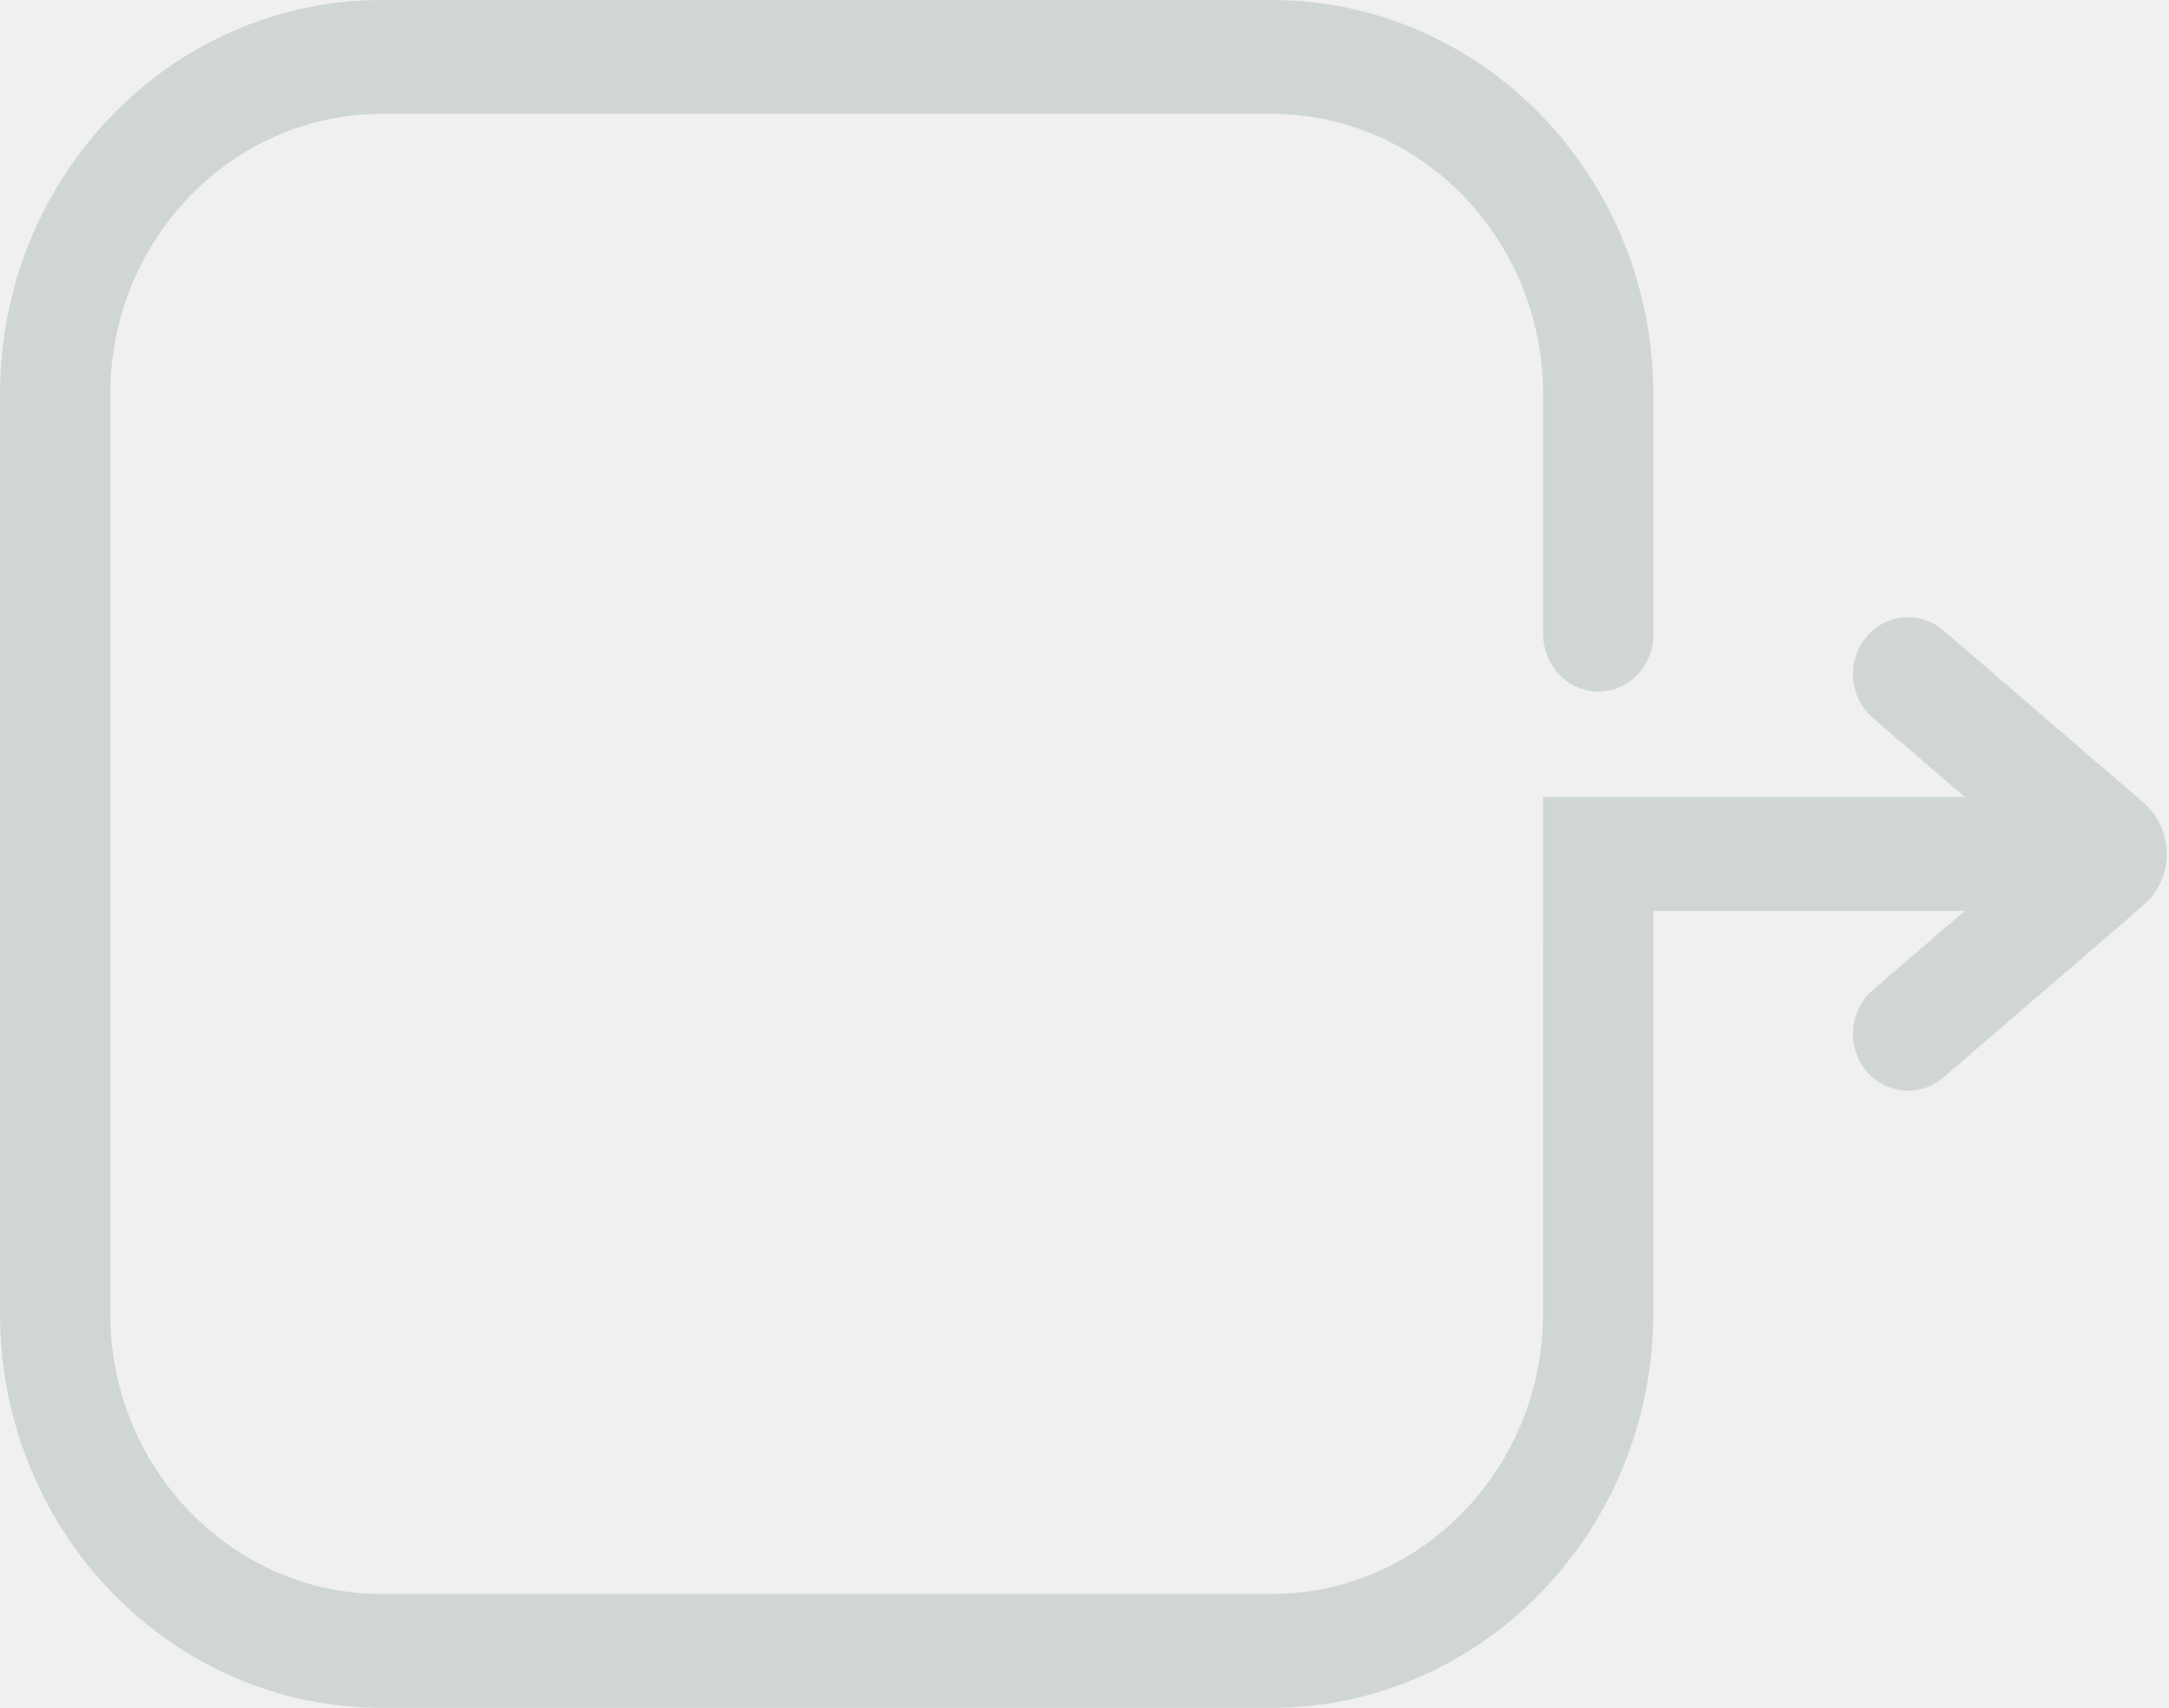
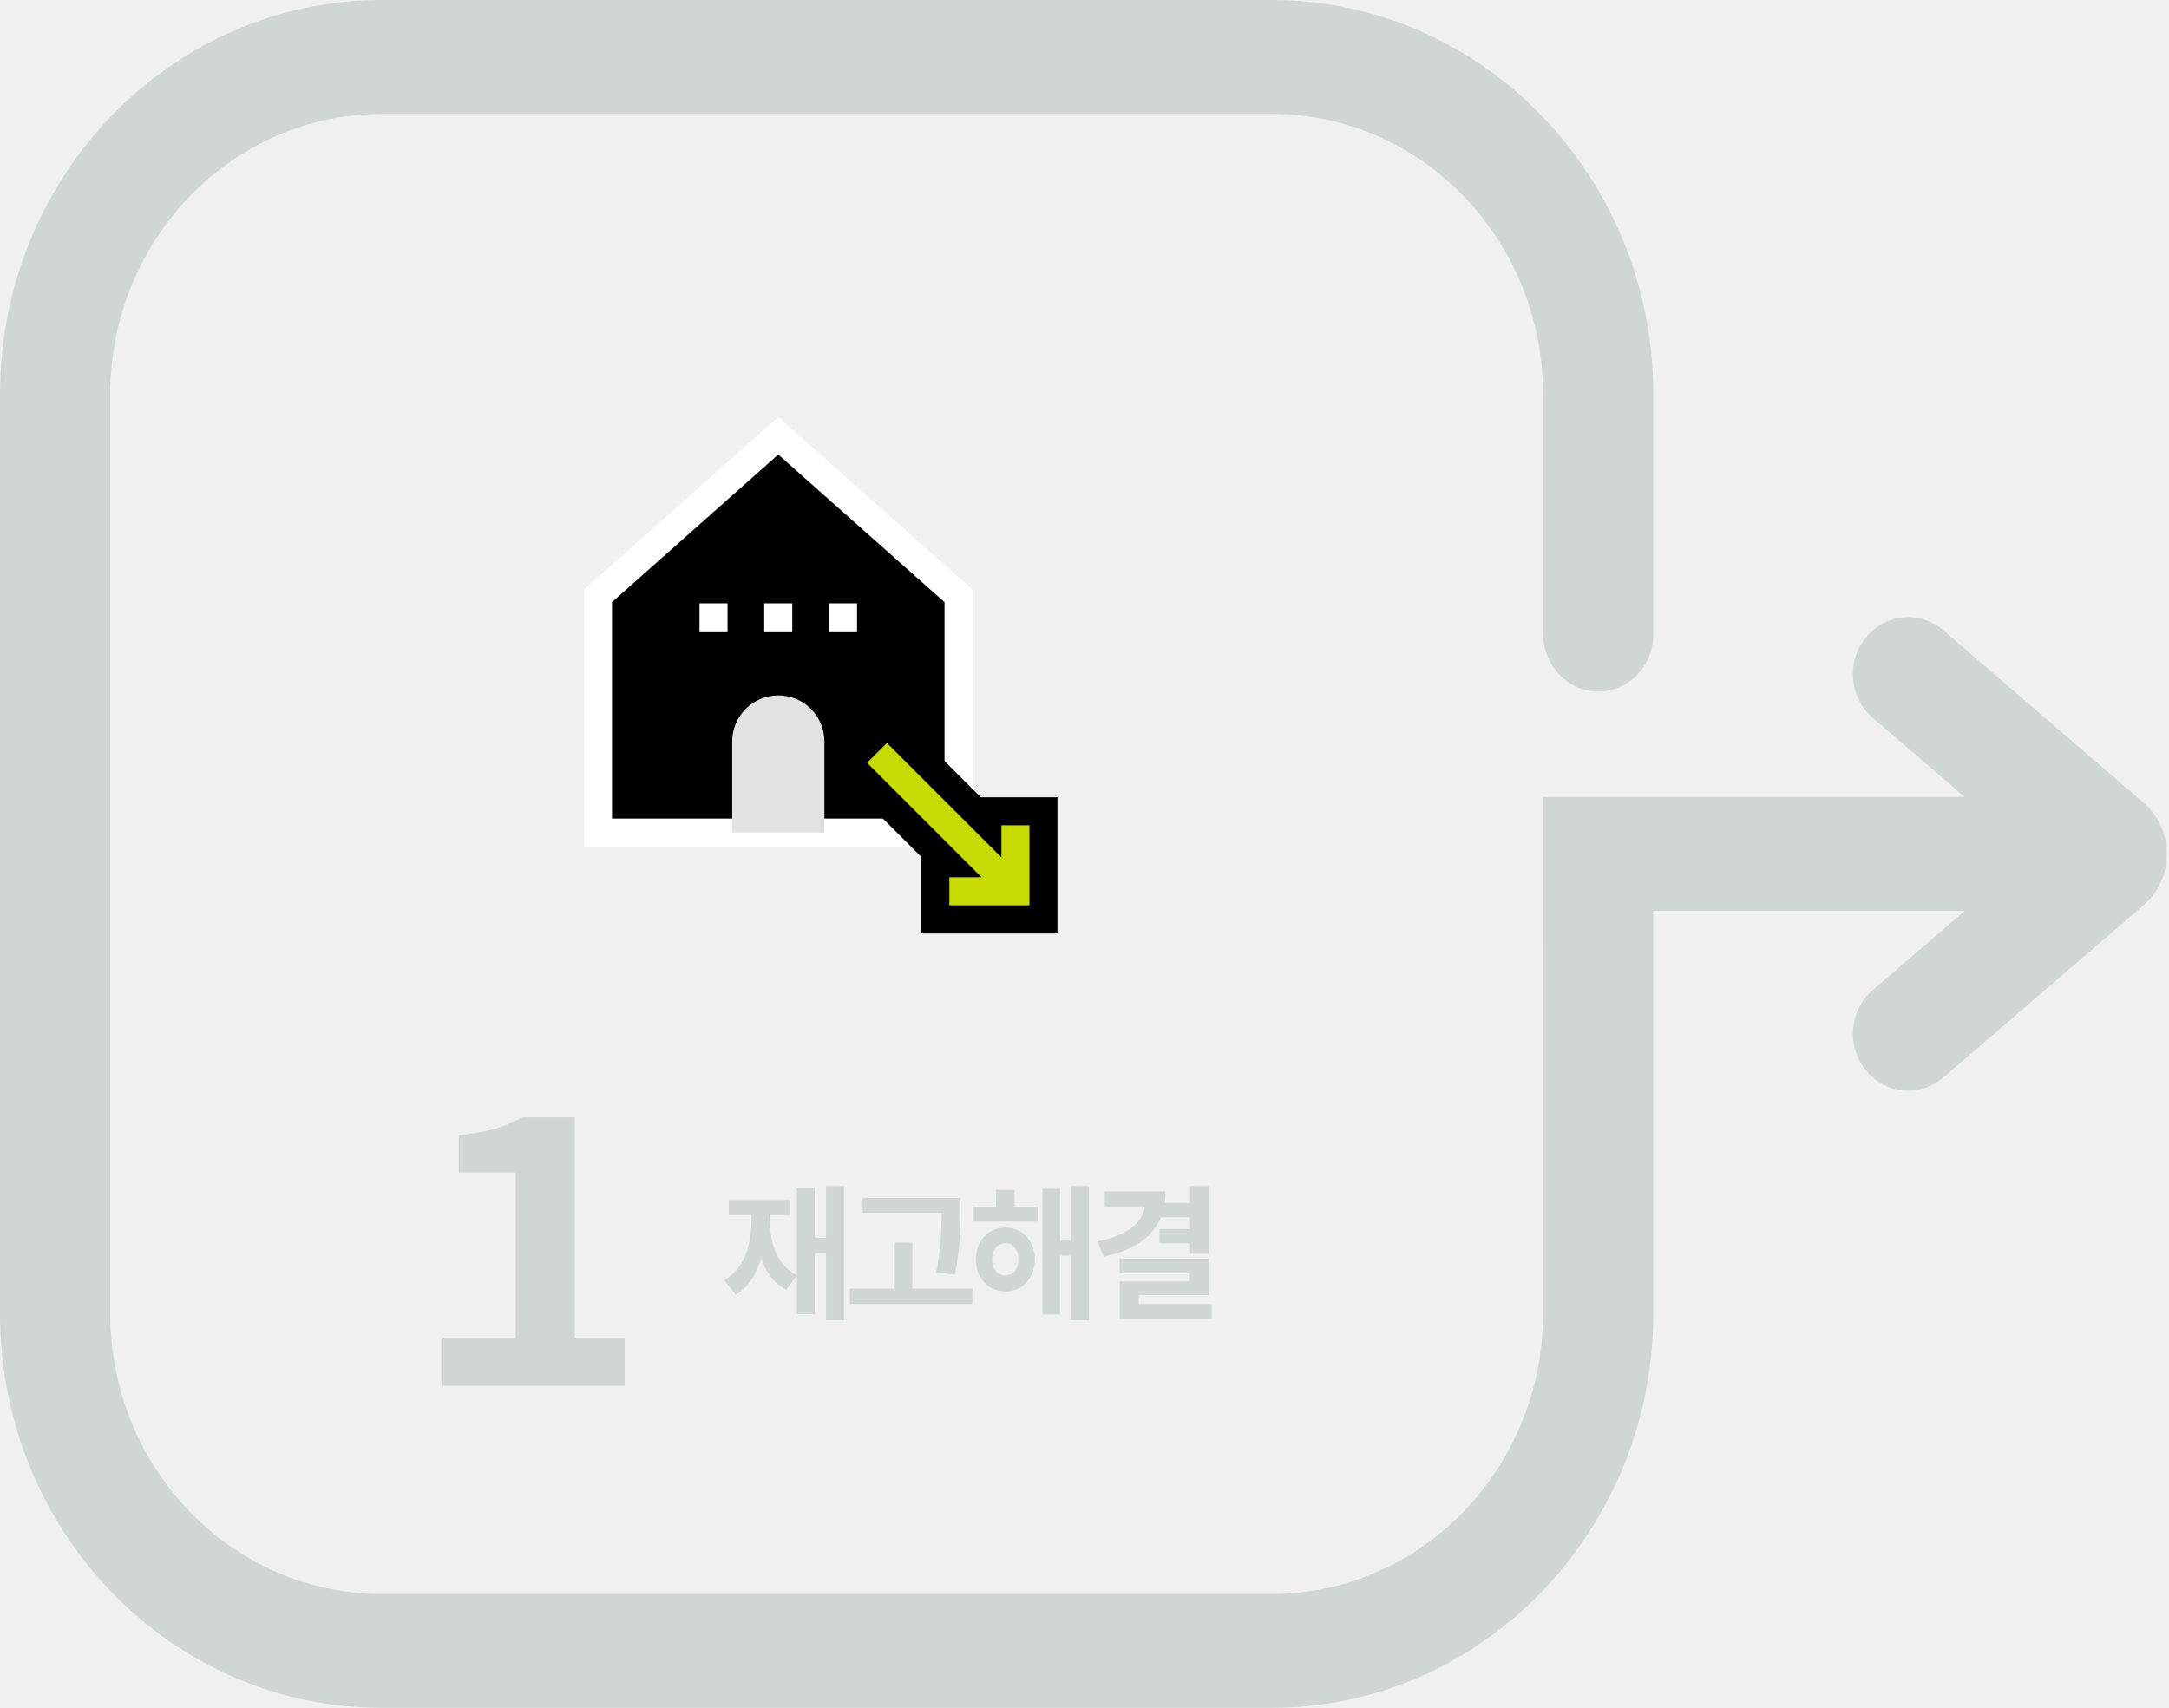
<svg xmlns="http://www.w3.org/2000/svg" width="546" height="430" viewBox="0 0 546 430" fill="none">
  <path d="M539.599 202.104L489.201 158.708C483.311 153.637 474.558 154.46 469.655 160.546C464.747 166.626 465.544 175.669 471.428 180.735L494.577 200.665H388.43V238.904C388.43 238.973 388.425 239.042 388.425 239.117V330.703C388.425 334.346 388.158 337.93 387.644 341.424C387.644 341.44 387.644 341.451 387.639 341.467C387.562 341.971 387.479 342.476 387.397 342.975C387.382 343.06 387.371 343.15 387.356 343.235C387.294 343.602 387.222 343.968 387.15 344.334C387.109 344.552 387.068 344.775 387.027 344.993C387.017 345.046 387.007 345.094 386.996 345.147C381.312 373.307 359.346 395.361 331.777 400.294C331.726 400.305 331.68 400.31 331.628 400.321C331.145 400.406 330.657 400.485 330.168 400.56C330.066 400.576 329.963 400.586 329.86 400.602C329.418 400.666 328.981 400.729 328.534 400.788C328.375 400.809 328.215 400.825 328.061 400.846C327.671 400.894 327.28 400.942 326.884 400.979C326.668 401 326.453 401.016 326.232 401.038C325.892 401.069 325.548 401.101 325.209 401.128C324.926 401.149 324.638 401.165 324.356 401.186C324.078 401.202 323.795 401.223 323.518 401.239C323.143 401.261 322.768 401.271 322.387 401.282C322.192 401.287 321.997 401.298 321.801 401.303C321.226 401.319 320.645 401.324 320.064 401.324H96.109C95.426 401.324 94.747 401.308 94.069 401.292C93.868 401.287 93.673 401.276 93.473 401.271C92.974 401.25 92.475 401.229 91.982 401.197C91.782 401.186 91.581 401.17 91.381 401.16C90.821 401.122 90.266 401.075 89.71 401.022C89.603 401.011 89.49 401 89.382 400.99C87.968 400.846 86.57 400.66 85.183 400.427C85.136 400.422 85.095 400.411 85.049 400.406C65.776 397.15 49.18 385.542 38.886 369.298C38.747 369.08 38.603 368.868 38.459 368.661C31.685 357.695 27.753 344.674 27.753 330.703V99.302C27.753 60.357 58.421 28.675 96.109 28.675H320.074C357.824 28.675 388.43 60.298 388.43 99.302V159.489C388.43 167.348 394.438 173.965 402.04 174.113C405.982 174.188 409.549 172.568 412.118 169.913C414.632 167.316 416.184 163.737 416.184 159.776V99.302C416.184 44.458 373.156 0 320.074 0H96.109C43.028 0 0 44.458 0 99.302V330.703C0 379.032 33.412 419.289 77.674 428.173C77.679 428.173 77.689 428.173 77.694 428.173C78.64 428.364 79.596 428.539 80.552 428.699C80.624 428.709 80.691 428.725 80.763 428.736C82.705 429.06 84.669 429.32 86.647 429.522C86.812 429.538 86.971 429.548 87.136 429.564C87.906 429.639 88.683 429.702 89.464 429.761C89.746 429.782 90.029 429.798 90.312 429.814C91.006 429.856 91.705 429.894 92.404 429.92C92.681 429.931 92.959 429.947 93.241 429.952C94.197 429.979 95.153 430 96.109 430H320.074C320.892 430 321.709 429.989 322.526 429.968C322.726 429.968 322.922 429.952 323.122 429.947C323.734 429.925 324.351 429.904 324.962 429.872C325.219 429.862 325.471 429.84 325.723 429.824C326.278 429.793 326.833 429.761 327.383 429.713C327.655 429.692 327.928 429.665 328.2 429.639C328.729 429.591 329.259 429.548 329.788 429.49C330.071 429.458 330.348 429.426 330.626 429.394C331.145 429.336 331.664 429.278 332.178 429.209C332.461 429.171 332.738 429.129 333.021 429.092C333.53 429.023 334.039 428.948 334.547 428.869C334.83 428.826 335.113 428.773 335.395 428.725C335.899 428.64 336.403 428.561 336.901 428.465C337.184 428.412 337.461 428.359 337.739 428.3C338.238 428.205 338.736 428.109 339.235 428.003C339.512 427.945 339.79 427.881 340.062 427.823C340.561 427.711 341.054 427.605 341.553 427.488C341.825 427.424 342.092 427.355 342.365 427.286C342.858 427.164 343.357 427.042 343.845 426.909C344.112 426.84 344.379 426.766 344.647 426.691C345.14 426.559 345.633 426.421 346.122 426.277C346.384 426.203 346.641 426.123 346.903 426.044C347.396 425.895 347.884 425.746 348.373 425.592C348.63 425.513 348.882 425.428 349.138 425.343C349.627 425.183 350.115 425.019 350.603 424.849C350.855 424.764 351.102 424.674 351.354 424.583C351.842 424.408 352.33 424.233 352.813 424.052C353.055 423.962 353.296 423.866 353.538 423.776C354.026 423.59 354.514 423.399 354.998 423.203C355.234 423.107 355.465 423.011 355.697 422.916C356.185 422.714 356.673 422.507 357.156 422.3C357.382 422.204 357.608 422.103 357.835 422.002C358.323 421.785 358.811 421.567 359.294 421.344C359.51 421.243 359.726 421.142 359.947 421.036C360.435 420.802 360.923 420.569 361.407 420.33C361.612 420.229 361.823 420.123 362.028 420.016C362.517 419.772 363.005 419.517 363.493 419.262C363.689 419.156 363.889 419.055 364.084 418.949C364.578 418.689 365.066 418.418 365.549 418.147C365.739 418.041 365.924 417.935 366.109 417.829C366.603 417.552 367.091 417.266 367.579 416.979C367.754 416.873 367.934 416.772 368.108 416.666C368.602 416.368 369.095 416.071 369.584 415.763C369.748 415.662 369.912 415.556 370.077 415.455C370.575 415.142 371.069 414.823 371.562 414.499C371.716 414.398 371.866 414.297 372.015 414.196C372.518 413.862 373.012 413.522 373.51 413.177C373.649 413.081 373.783 412.986 373.921 412.89C374.43 412.534 374.929 412.173 375.432 411.807C375.556 411.716 375.679 411.632 375.797 411.541C376.311 411.164 376.815 410.782 377.324 410.394C377.432 410.315 377.534 410.23 377.642 410.15C378.161 409.746 378.675 409.337 379.184 408.929C379.272 408.86 379.359 408.785 379.451 408.716C379.981 408.286 380.5 407.851 381.019 407.41C381.086 407.351 381.158 407.293 381.225 407.235C381.764 406.773 382.299 406.305 382.828 405.833C382.874 405.79 382.921 405.753 382.967 405.711C383.522 405.217 384.067 404.712 384.612 404.202C384.632 404.181 384.653 404.165 384.673 404.144C395.482 393.991 404.044 381.331 409.502 367.062C409.502 367.062 409.502 367.057 409.502 367.052C409.785 366.314 410.057 365.57 410.325 364.821C410.335 364.79 410.345 364.763 410.355 364.731C410.612 364.009 410.859 363.281 411.101 362.554C411.116 362.501 411.137 362.448 411.152 362.395C411.383 361.688 411.609 360.977 411.825 360.26C411.846 360.186 411.866 360.117 411.892 360.042C412.103 359.347 412.303 358.646 412.499 357.945C412.524 357.854 412.55 357.764 412.571 357.668C412.761 356.983 412.941 356.293 413.115 355.603C413.141 355.497 413.167 355.39 413.192 355.284C413.362 354.604 413.521 353.925 413.676 353.245C413.701 353.123 413.732 353.001 413.758 352.879C413.907 352.21 414.051 351.535 414.184 350.861C414.21 350.728 414.236 350.59 414.267 350.457C414.395 349.793 414.524 349.124 414.637 348.455C414.662 348.306 414.688 348.163 414.714 348.014C414.827 347.356 414.935 346.692 415.032 346.028C415.058 345.869 415.079 345.71 415.104 345.55C415.202 344.897 415.289 344.239 415.372 343.58C415.392 343.41 415.413 343.24 415.433 343.076C415.51 342.428 415.582 341.775 415.649 341.122C415.67 340.941 415.685 340.761 415.701 340.585C415.762 339.937 415.819 339.29 415.87 338.642C415.886 338.456 415.901 338.265 415.911 338.079C415.958 337.436 415.999 336.788 416.029 336.141C416.04 335.944 416.05 335.748 416.06 335.556C416.071 335.302 416.091 335.047 416.101 334.792C416.158 333.432 416.184 332.068 416.184 330.698V229.335H494.577L471.428 249.264C465.544 254.33 464.747 263.374 469.655 269.454C472.4 272.858 476.347 274.616 480.32 274.616C483.455 274.616 486.605 273.527 489.201 271.291L517.458 246.96L539.599 227.896C543.315 224.699 545.448 219.994 545.448 214.997C545.448 210 543.315 205.295 539.599 202.099V202.104Z" fill="#D0D6D6" />
+   <g clip-path="url(#clip0_2002_1984)">
+     <path d="M241.295 209.63H150.53V150.023L195.905 109.716L241.295 150.023V209.63Z" fill="black" />
+     <path d="M244.825 213.159H147V148.442L195.905 105L244.811 148.442V213.159H244.825ZM154.059 206.1H237.766V151.618L195.905 114.445L154.059 151.604V206.086V206.1Z" fill="white" />
+     <path d="M215.741 151.901H208.682V158.96H215.741V151.901Z" fill="white" />
+     <path d="M199.435 151.901H192.376V158.96H199.435V151.901Z" fill="white" />
+     <path d="M183.143 151.901H176.083V158.96H183.143V151.901Z" fill="white" />
+     <path d="M213.271 192.067L238.556 217.352H235.436V231.471H262.656V204.265H248.538V207.371L223.252 182.085L213.271 192.067Z" fill="#C7DA01" />
+     <path d="M259.126 227.941H238.98V220.882H247.084L218.269 192.067L223.266 187.069L252.082 215.884V207.78H259.141V227.927M266.186 235V200.735H246.886L228.236 182.085L223.238 177.087L218.24 182.085L213.242 187.083L208.245 192.081L213.242 197.079L231.893 215.729V235.028H266.157L266.186 235Z" fill="black" />
+     <path d="M207.524 209.63H184.314V186.688C184.314 180.278 189.51 175.083 195.919 175.083C202.329 175.083 207.524 180.278 207.524 186.688V209.63Z" fill="#E2E2E2" />
+   </g>
+   <path d="M111.4 348.92V336.76H129.8V295.24H115.48V285.8C122.76 285.08 127.48 283.64 131.4 281.32H144.68V336.76H157.24V348.92H111.4Z" fill="#D0D6D6" />
+   <path d="M212.467 298.645V332.414H207.939V315.492H205.082V330.855H200.592V321.17L197.92 324.732C194.784 323.081 192.762 320.279 191.574 316.791C190.442 320.799 188.438 324.046 185.229 325.957L182.297 322.32C187.418 319.426 189.162 313.451 189.162 306.994V305.918H183.447V302.133H198.922V305.918H193.764V306.994C193.764 312.876 195.508 318.479 200.592 321.096V299.127H205.082V311.633H207.939V298.645H212.467ZM241.776 301.576V304.768C241.776 308.998 241.776 313.748 240.403 320.91L235.653 320.428C236.933 314.045 236.989 309.295 237.026 305.324H217.135V301.576H241.776ZM244.745 324.436V328.295H213.944V324.436H224.965V312.82H229.678V324.436H244.745ZM261.177 303.803V307.551H244.848V303.803H250.712V299.572H255.388V303.803H261.177ZM253.087 309.072C257.391 309.072 260.471 312.412 260.509 317.088C260.471 321.801 257.391 325.141 253.087 325.141C248.782 325.141 245.628 321.801 245.628 317.088C245.628 312.412 248.782 309.072 253.087 309.072ZM253.087 313.006C251.12 313.006 249.784 314.527 249.784 317.088C249.784 319.648 251.12 321.133 253.087 321.133C254.979 321.133 256.315 319.648 256.352 317.088C256.315 314.527 254.979 313.006 253.087 313.006ZM274.091 298.645V332.414H269.6V316.16H266.854V330.967H262.438V299.312H266.854V312.375H269.6V298.645H274.091ZM304.29 298.645V315.641H299.577V313.043H291.859V309.443H299.577V306.475H292.23C290.133 311.559 285.309 314.806 277.831 316.42L276.236 312.561C283.973 311.021 287.554 307.829 288.185 303.766H278.128V299.943H293.417C293.417 300.964 293.343 301.947 293.195 302.875H299.577V298.645H304.29ZM304.29 316.865V326.105H286.626V328.332H305.032V332.08H281.876V322.617H299.54V320.576H281.839V316.865H304.29Z" fill="#D0D6D6" />
+   <defs>
+     <clipPath id="clip0_2002_1984">
+       <rect width="119.185" height="130" fill="white" transform="translate(147 105)" />
+     </clipPath>
+   </defs>
</svg>
